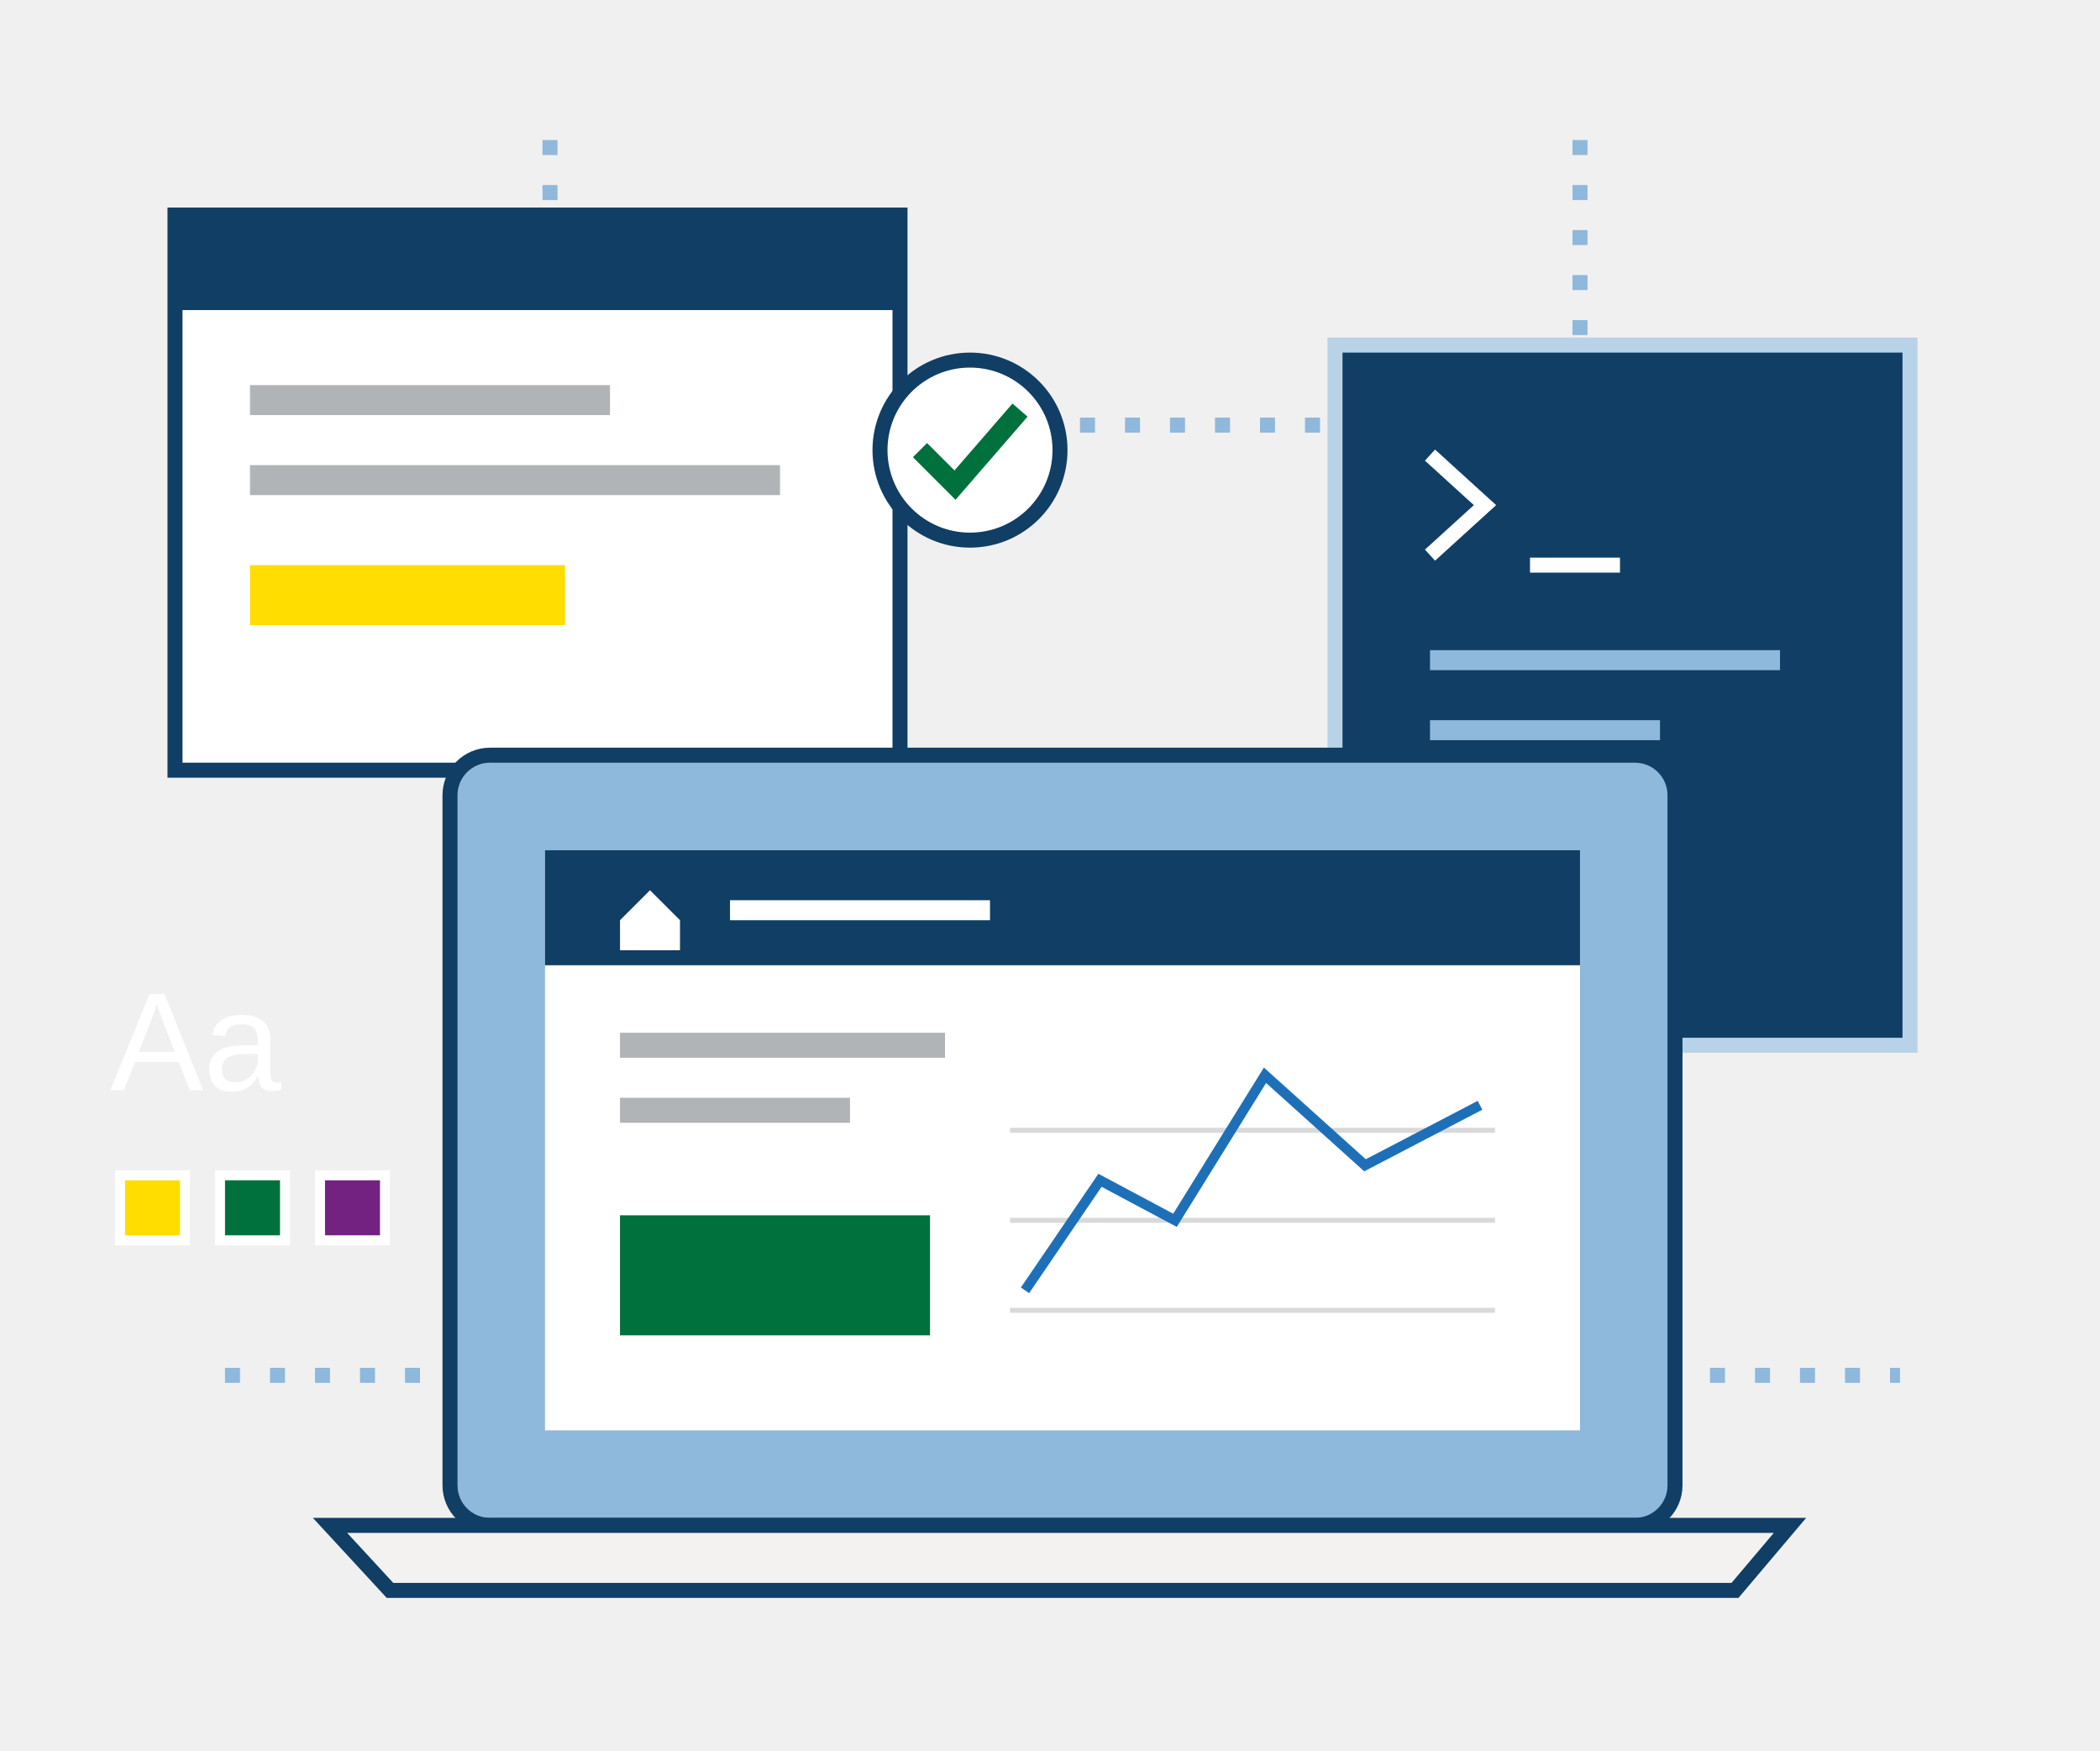
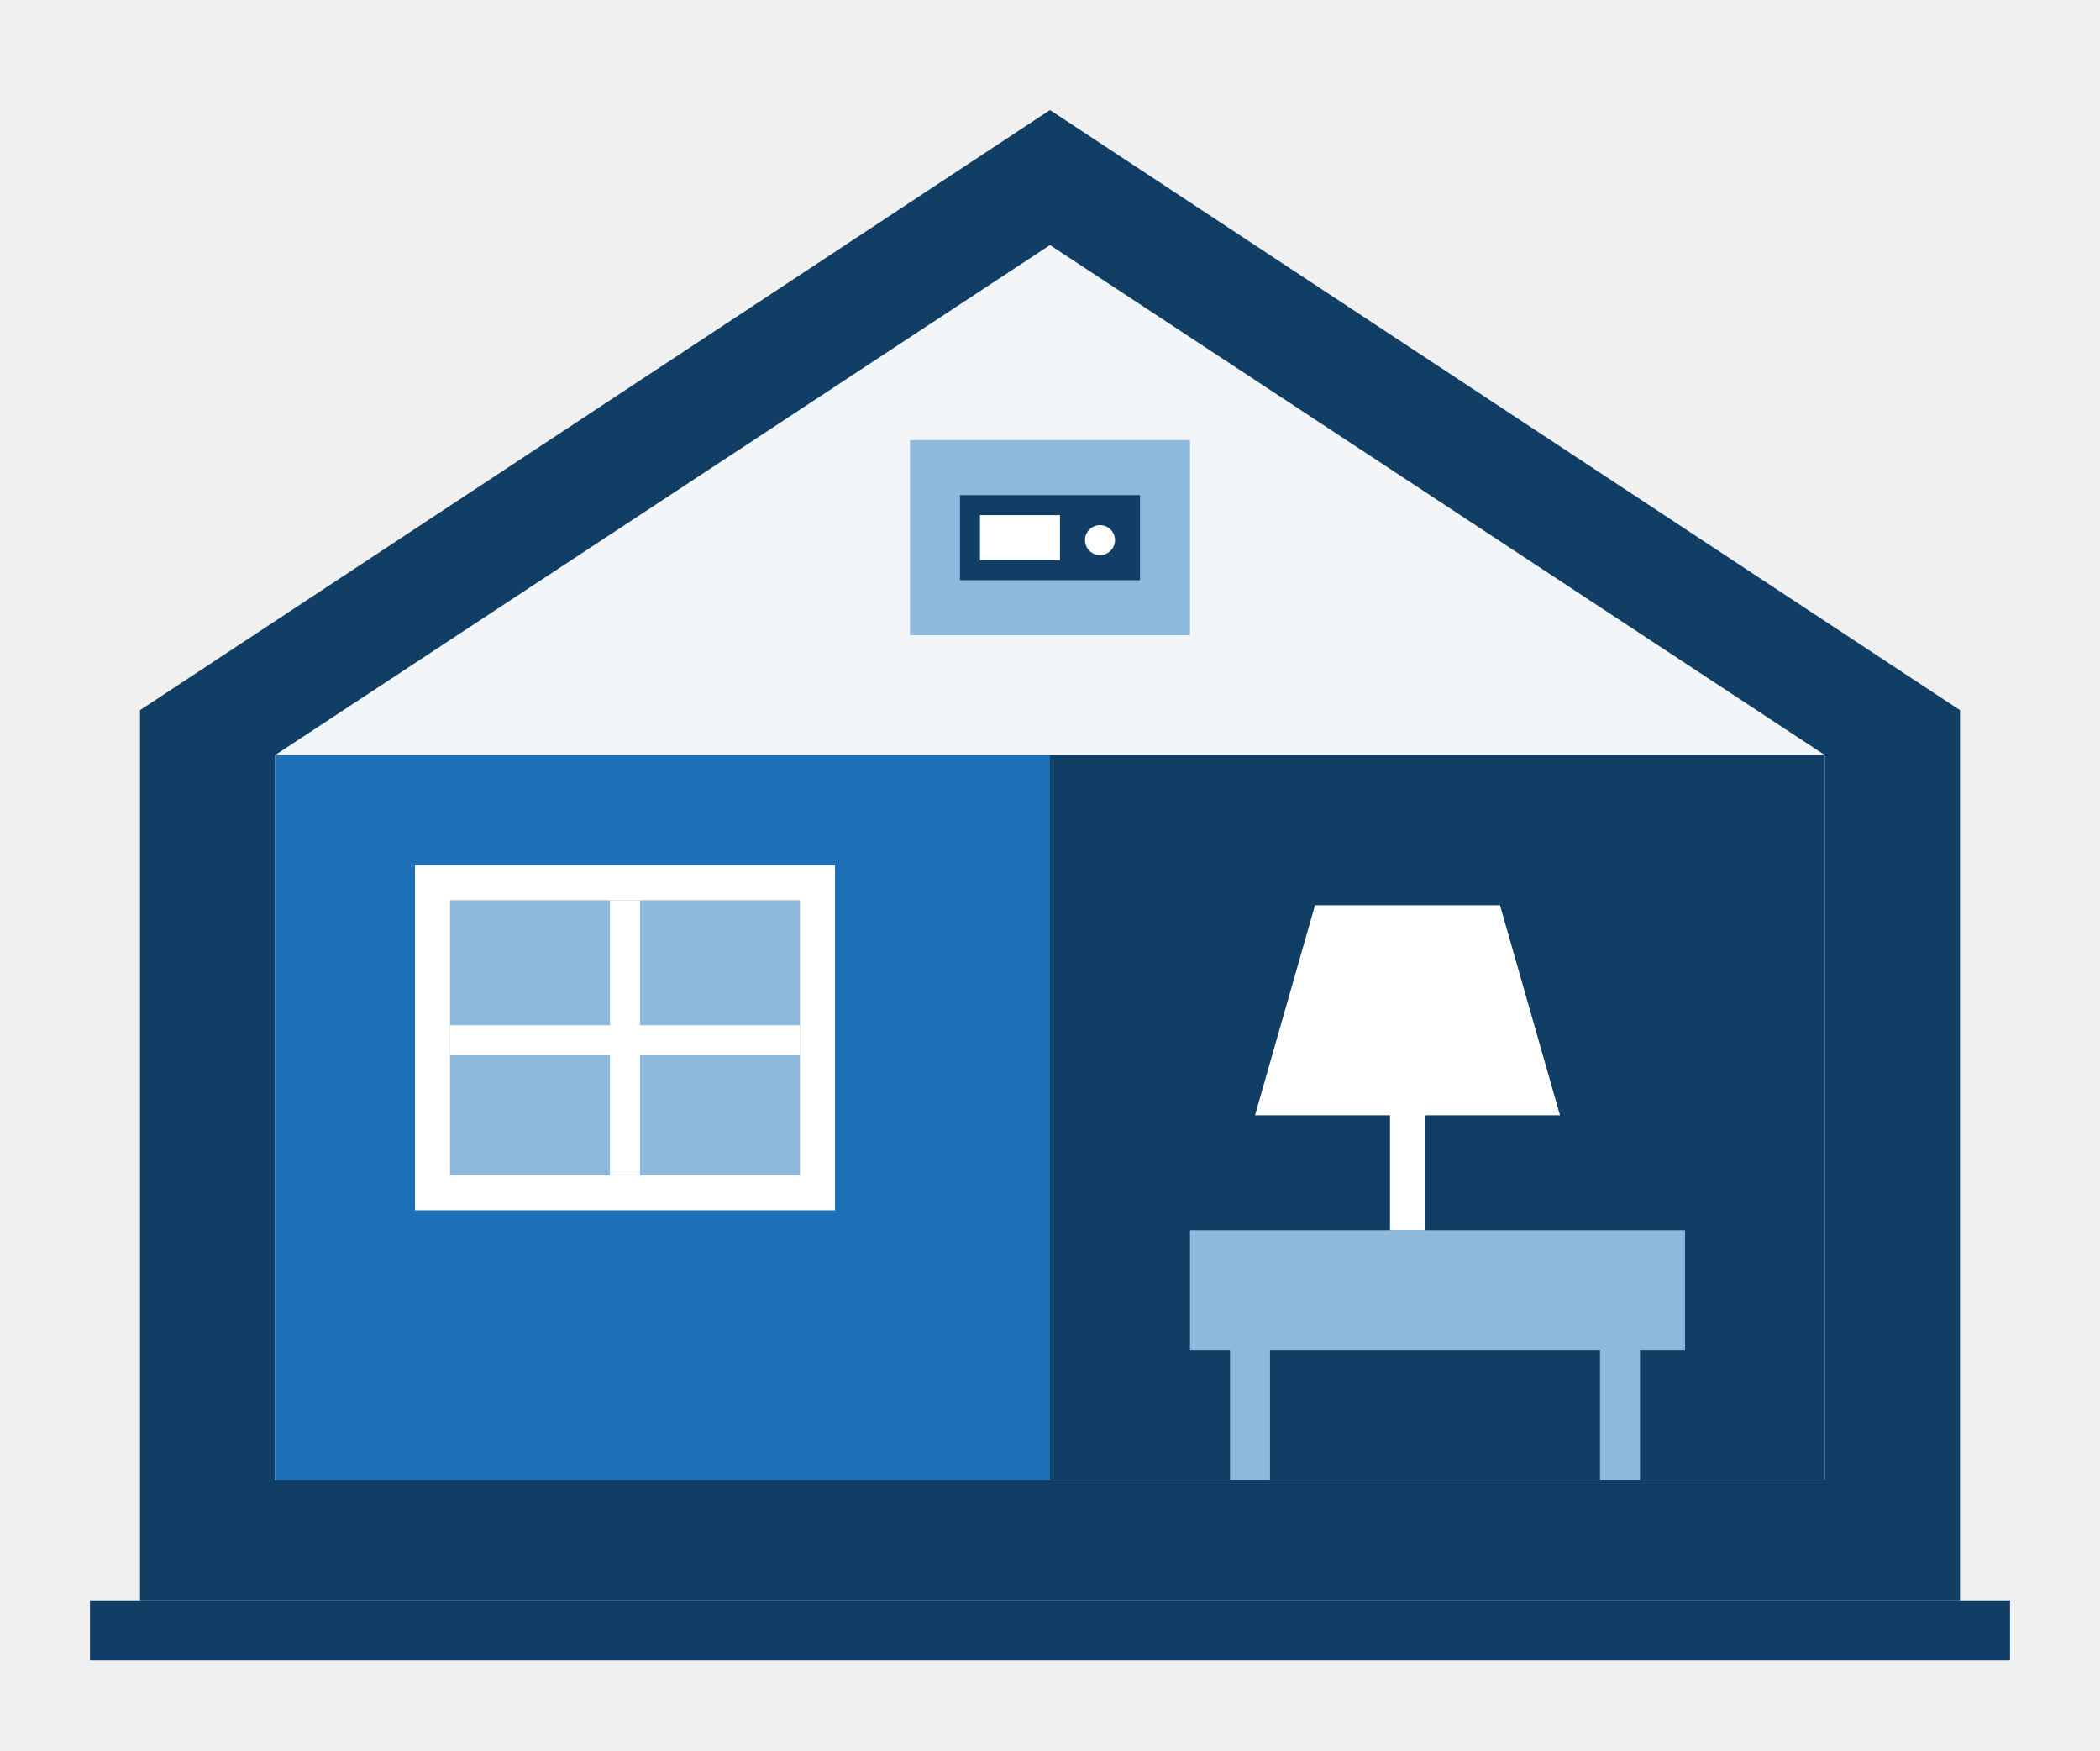
<svg xmlns="http://www.w3.org/2000/svg" viewBox="0 0 420 350">
-   <g fill="none" stroke="#8eb8dc" stroke-width="3" stroke-dasharray="3 6">
-     <path d="M45 85h335M45 275h335M110 28v285M316 28v285" />
-   </g>
-   <rect x="35" y="43" width="145" height="111" fill="#fff" stroke="#103e65" stroke-width="3" />
-   <path d="M35 43h145v19H35" fill="#103e65" />
-   <path d="M50 80h72m-72 16h106" stroke="#b1b4b6" stroke-width="6" />
-   <path d="M50 119h63" stroke="#ffdd00" stroke-width="12" />
-   <rect x="267" y="69" width="115" height="140" fill="#103e65" stroke="#b8d2e7" stroke-width="3" />
-   <path d="m286 91 11 10-11 10m20 2h18" fill="none" stroke="#fff" stroke-width="3" />
-   <path d="M286 132h70m-70 14h46" stroke="#8eb8dc" stroke-width="4" />
-   <rect x="90" y="151" width="245" height="154" rx="8" fill="#8eb8dc" stroke="#103e65" stroke-width="3" />
-   <rect x="109" y="170" width="207" height="116" fill="#fff" />
-   <path d="M109 170h207v23H109" fill="#103e65" />
-   <path d="m124 184 6-6 6 6v6h-12z" fill="#fff" />
-   <path d="M146 182h52" stroke="#fff" stroke-width="4" />
-   <path d="M124 209h65m-65 13h46" stroke="#b1b4b6" stroke-width="5" />
-   <rect x="124" y="243" width="62" height="24" fill="#00703c" />
-   <path d="M202 262h97M202 244h97M202 226h97" stroke="#d9d9d9" />
-   <path d="m205 258 15-22 15 8 18-29 20 18 23-12" stroke="#1d70b8" stroke-width="2" fill="none" />
-   <path d="M66 305h292l-11 13H78z" fill="#f3f2f1" stroke="#103e65" stroke-width="3" />
-   <circle cx="194" cy="90" r="18" fill="#fff" stroke="#103e65" stroke-width="3" />
-   <path d="m184 90 7 7 13-15" stroke="#00703c" stroke-width="4" fill="none" />
-   <text x="22" y="218" font-family="Arial,sans-serif" font-size="28" fill="#fff">Aa</text>
-   <g stroke="#fff" stroke-width="2">
-     <rect x="24" y="235" width="13" height="13" fill="#ffdd00" />
-     <rect x="44" y="235" width="13" height="13" fill="#00703c" />
-     <rect x="64" y="235" width="13" height="13" fill="#732282" />
-   </g>
+   <path fill="#103e65" d="M28 142 210 22l182 120v178H28z" />
+   <path fill="#f3f6f9" d="M55 151 210 49l155 102v145H55z" />
+   <path fill="#1d70b8" d="M55 151h155v145H55z" />
+   <path fill="#103e65" d="M210 151h155v145H210z" />
+   <path fill="#fff" d="M83 173h84v69H83z" />
+   <path fill="#8eb8dc" d="M90 180h70v55H90z" />
+   <path fill="#fff" d="M122 180h6v55h-6zM90 205h70v6H90z" />
+   <path fill="#8eb8dc" d="M238 246h99v24h-99zM246 270h8v26h-8zM320 270h8v26h-8z" />
+   <path fill="#fff" d="M263 181h37l12 42h-61zM278 223h7v23h-7z" />
+   <path fill="#8eb8dc" d="M182 88h56v39h-56z" />
+   <path fill="#103e65" d="M192 99h36v17h-36z" />
+   <path fill="#fff" d="M196 103h16v9h-16z" />
+   <circle cx="220" cy="108" r="3" fill="#fff" />
+   <path fill="#103e65" d="M18 320h384v12H18z" />
</svg>
